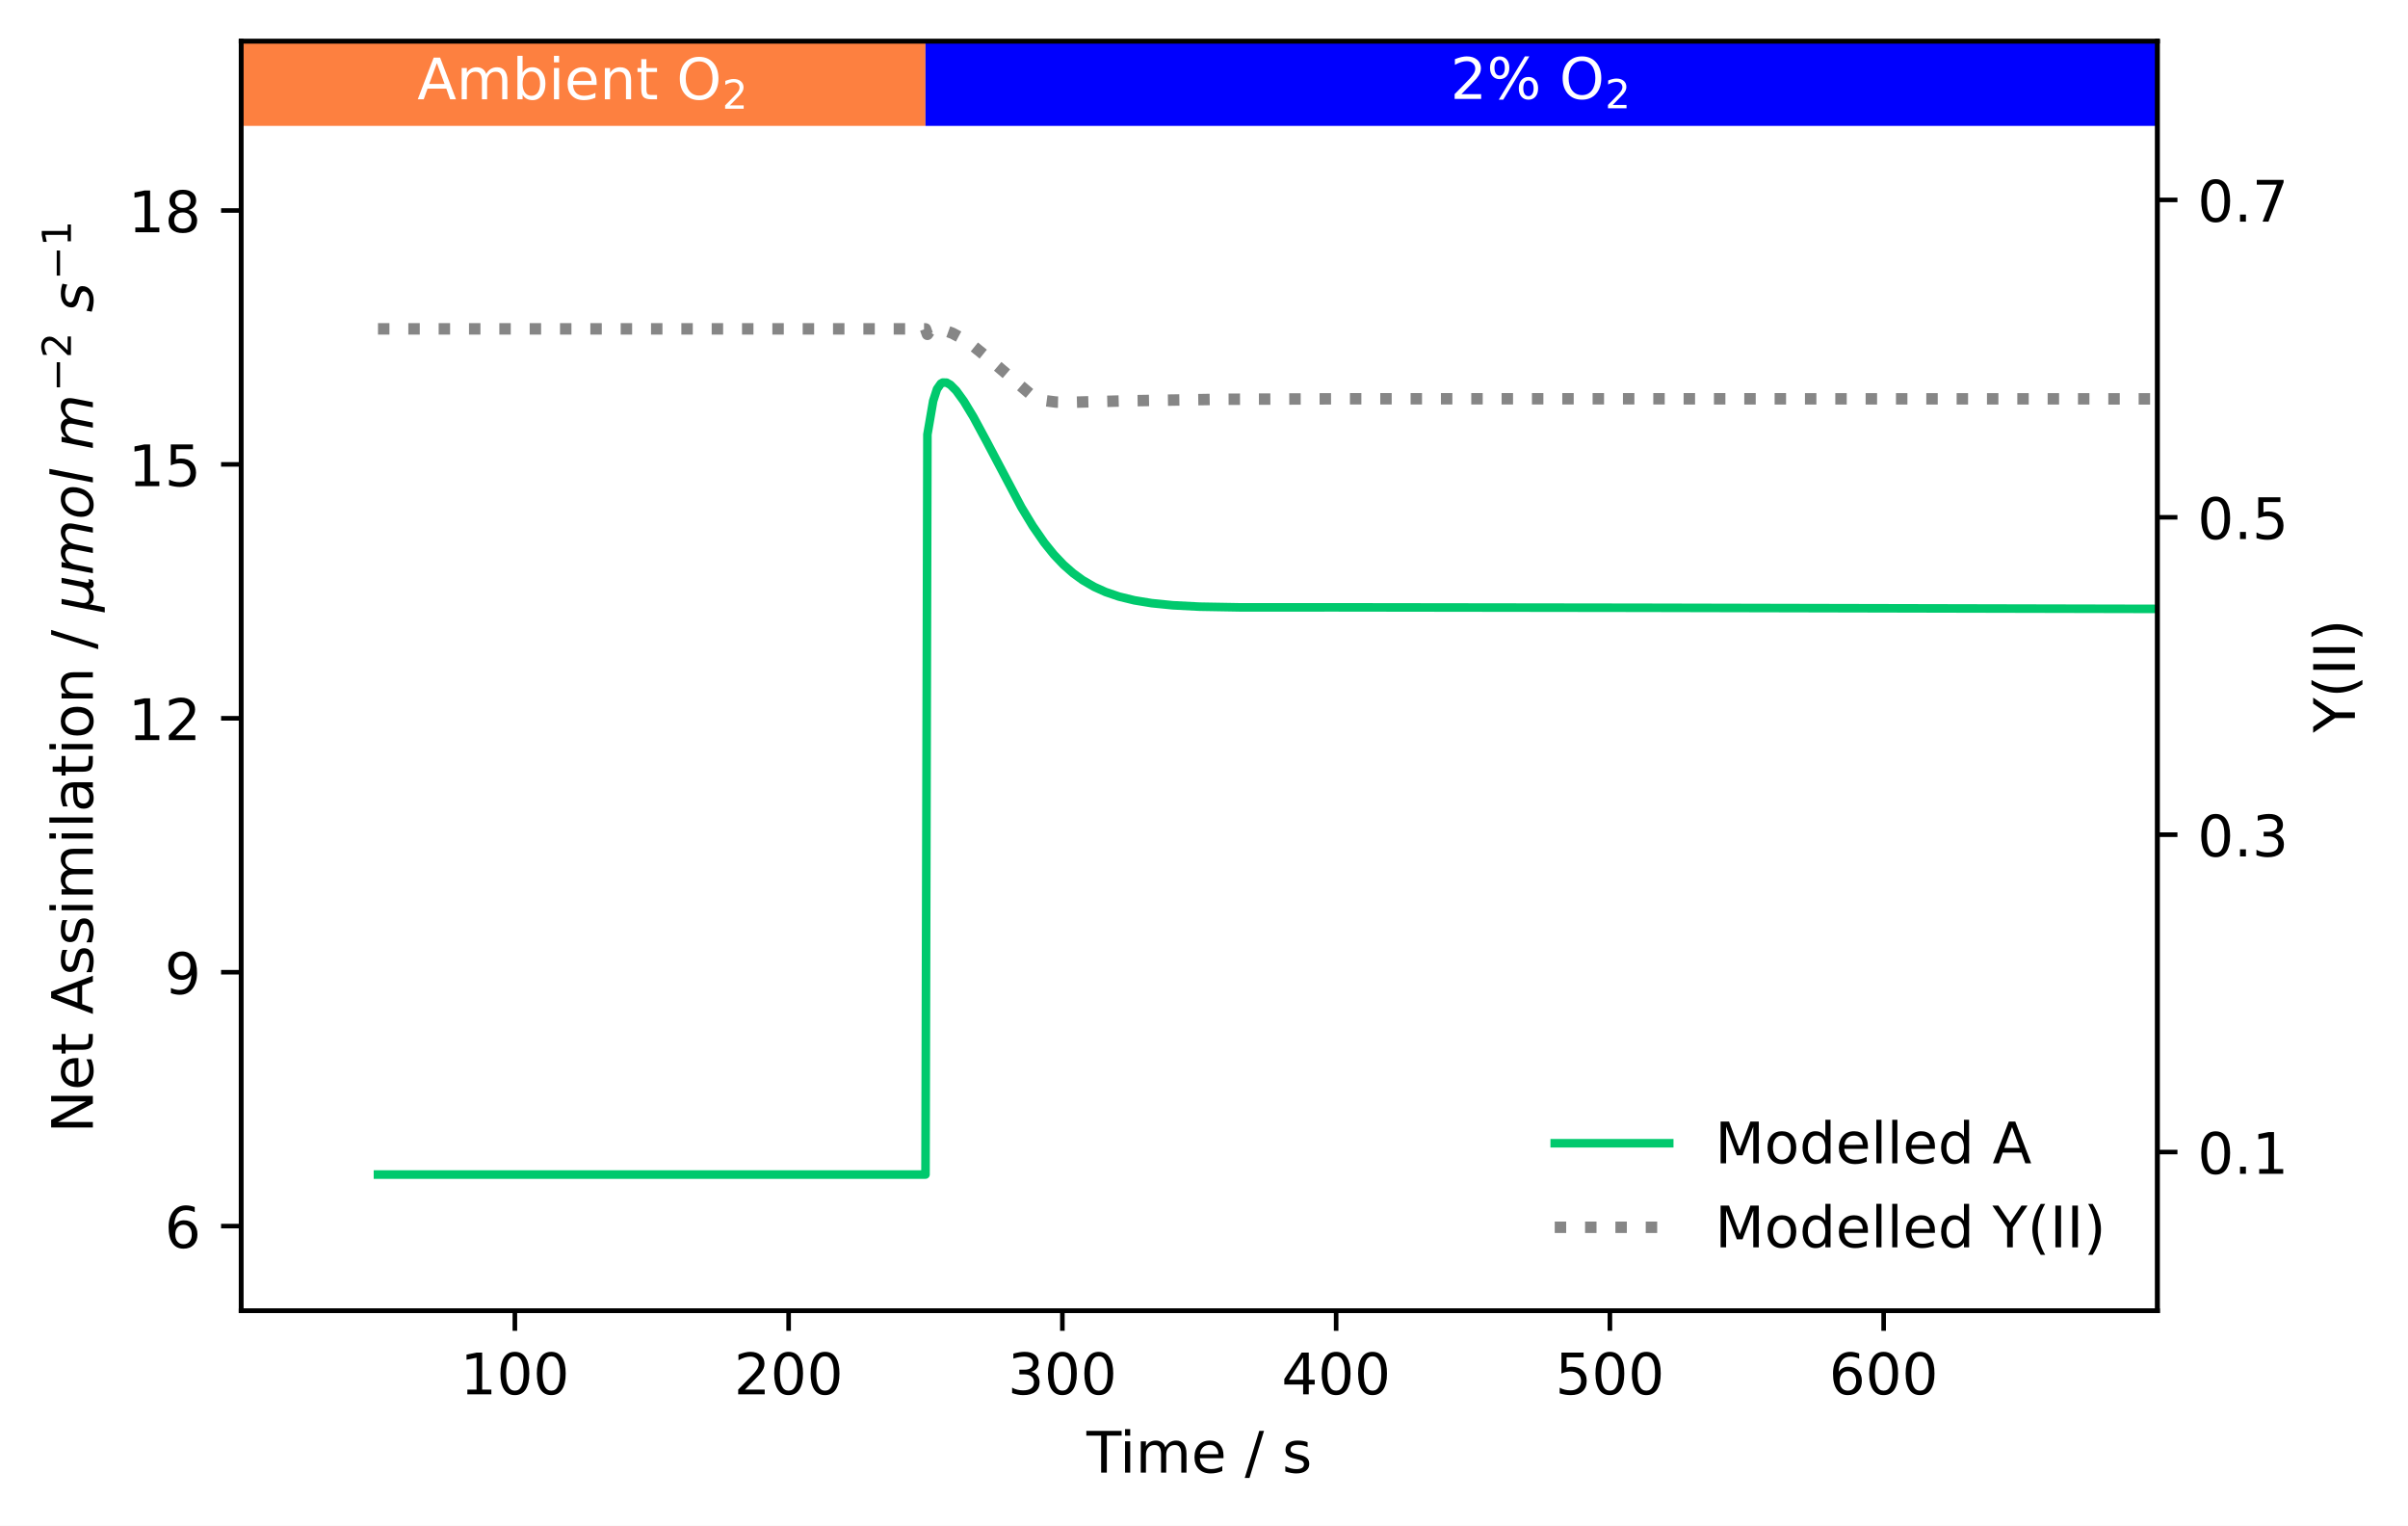
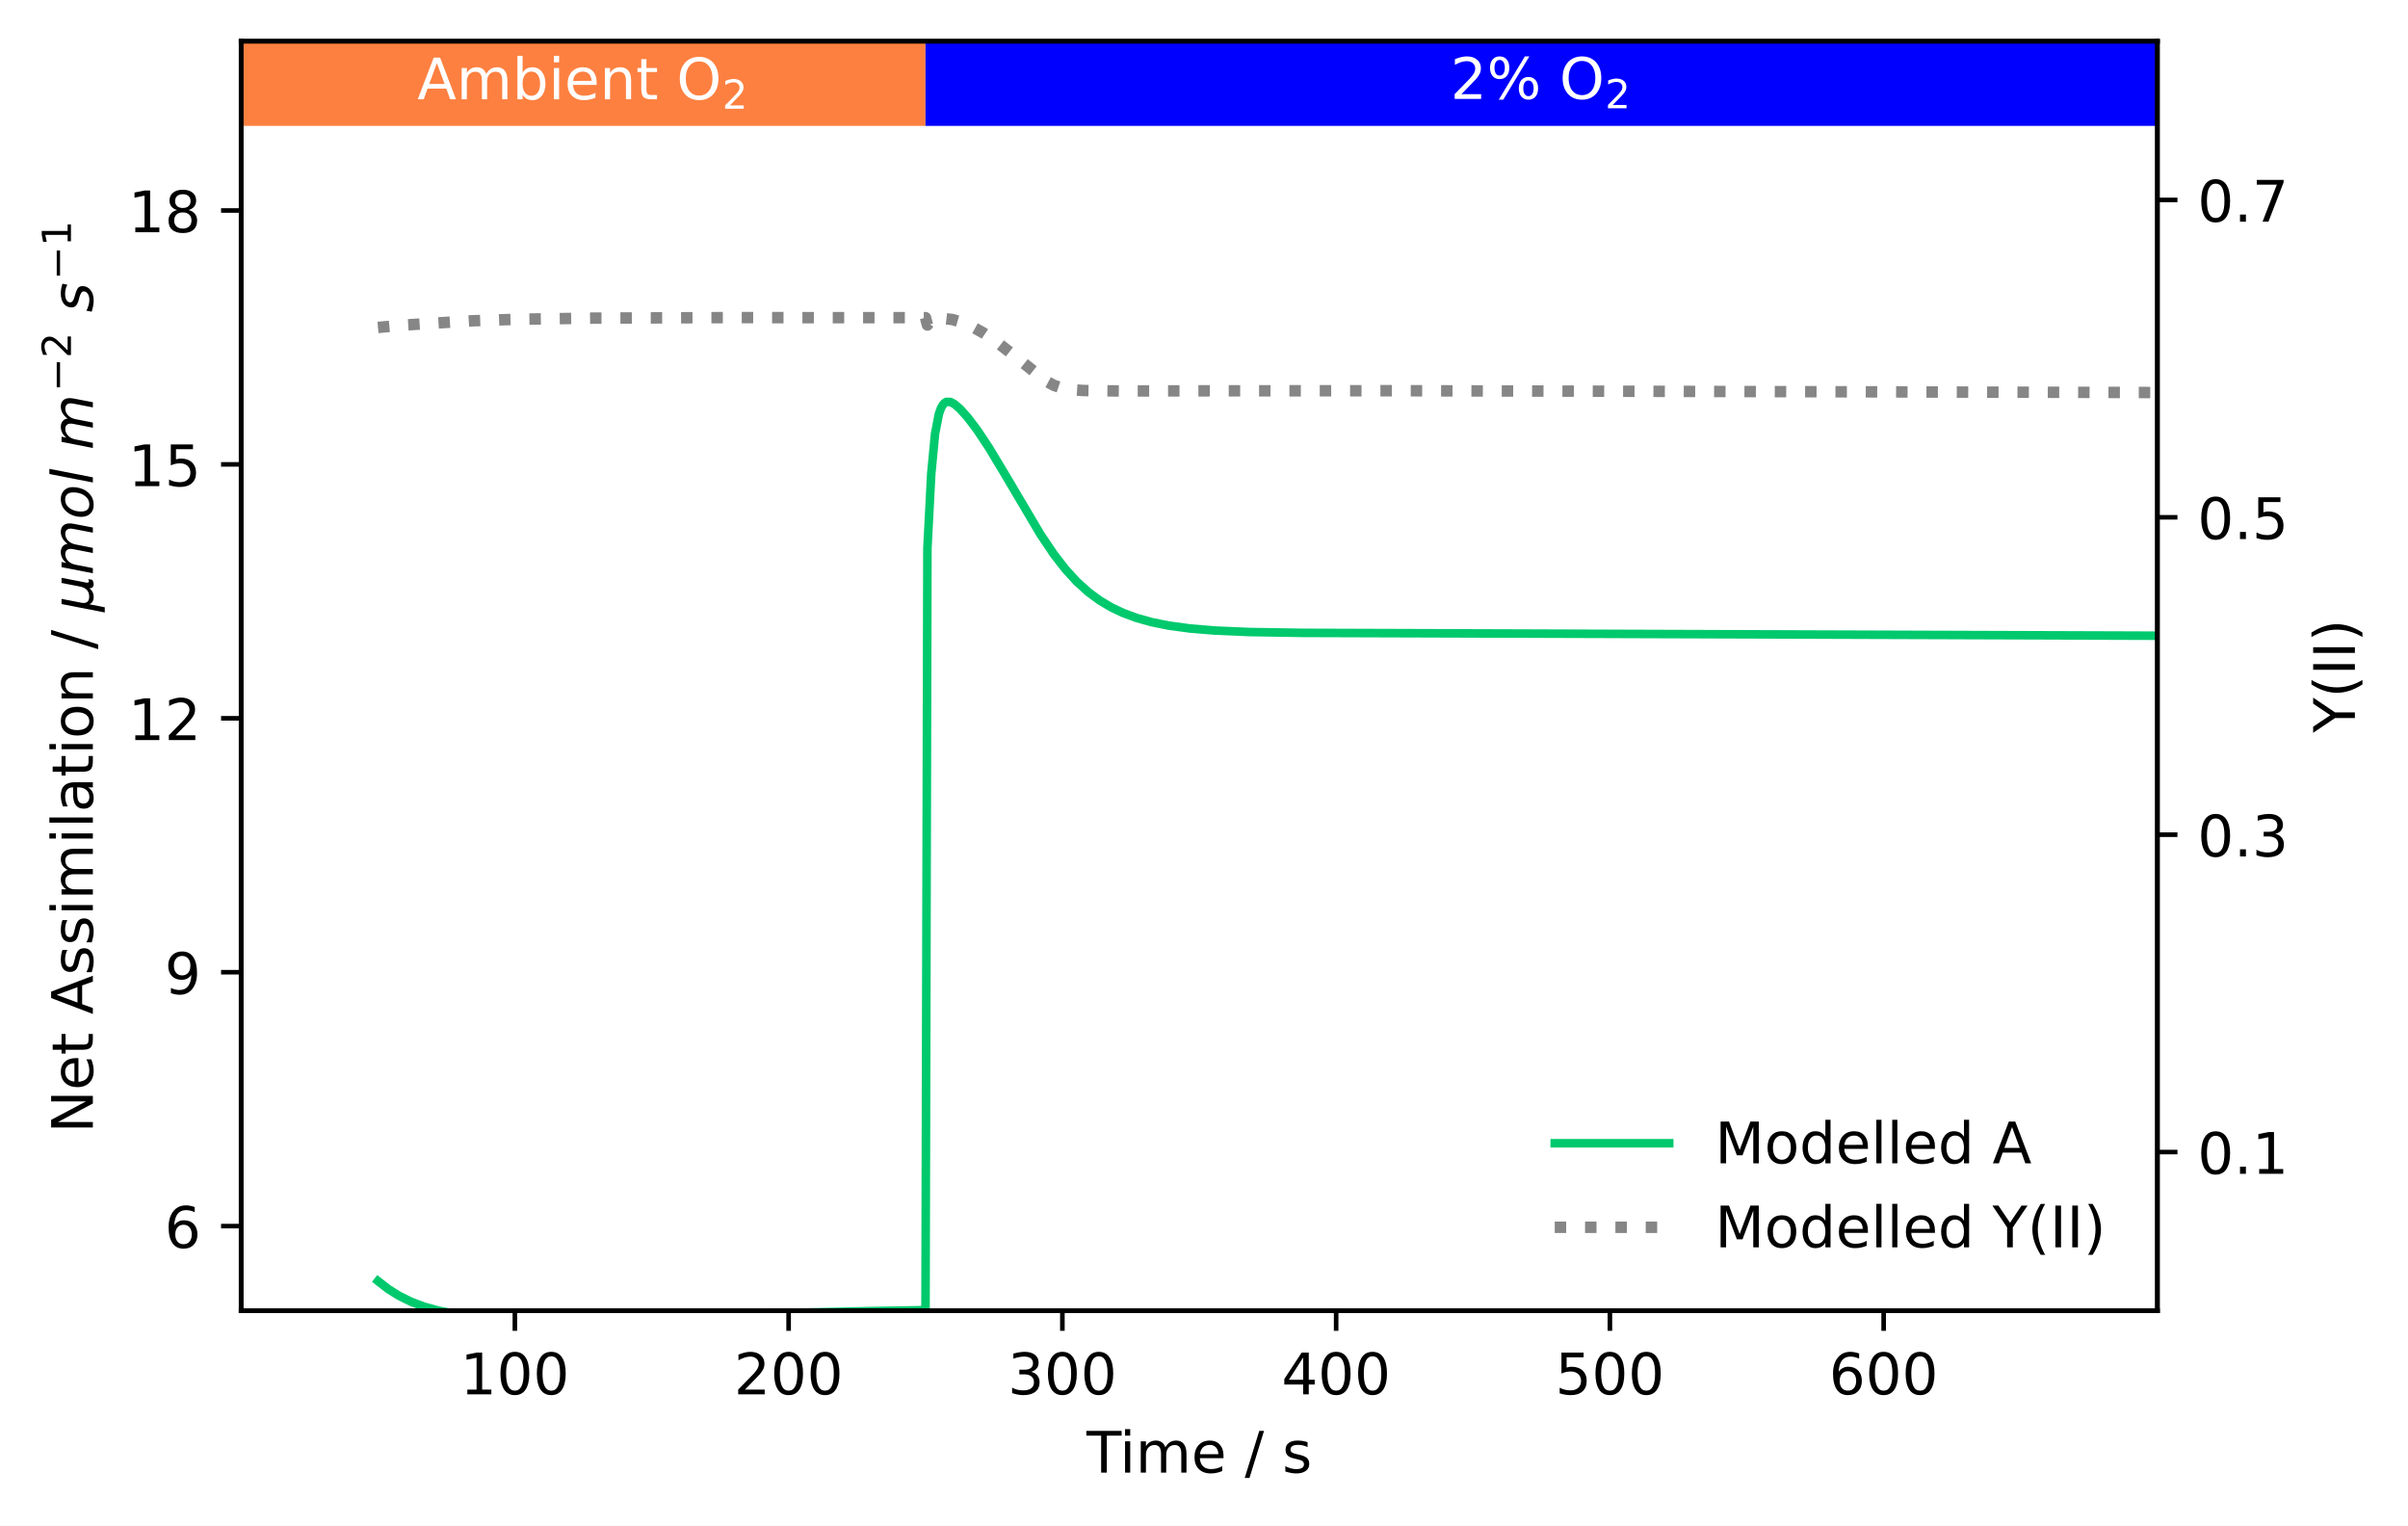
<svg xmlns="http://www.w3.org/2000/svg" xmlns:xlink="http://www.w3.org/1999/xlink" width="420.706pt" height="266.516pt" viewBox="0 0 420.706 266.516" version="1.1">
  <defs>
    <style type="text/css">*{stroke-linejoin: round; stroke-linecap: butt}</style>
  </defs>
  <g id="figure_1">
    <g id="patch_1">
      <path d="M 0 266.516  L 420.706 266.516  L 420.706 0  L 0 0  z " style="fill: #ffffff" />
    </g>
    <g id="axes_1">
      <g id="patch_2">
        <path d="M 42.125 228.96  L 376.925 228.96  L 376.925 7.2  L 42.125 7.2  z " style="fill: #ffffff" />
      </g>
      <g id="patch_3">
-         <path d="M 42.125 21.984  L 161.696 21.984  L 161.696 7.2  L 42.125 7.2  z " clip-path="url(#p5e9f4840b2)" style="fill: #fd8040" />
+         <path d="M 42.125 21.984  L 161.696 21.984  L 161.696 7.2  L 42.125 7.2  z " clip-path="url(#pe47537ccf2)" style="fill: #fd8040" />
      </g>
      <g id="patch_4">
-         <path d="M 161.696 21.984  L 376.925 21.984  L 376.925 7.2  L 161.696 7.2  z " clip-path="url(#p5e9f4840b2)" style="fill: #0000fe" />
+         <path d="M 161.696 21.984  L 376.925 21.984  L 376.925 7.2  L 161.696 7.2  z " clip-path="url(#pe47537ccf2)" style="fill: #0000fe" />
      </g>
      <g id="matplotlib.axis_1">
        <g id="xtick_1">
          <g id="line2d_1">
            <defs>
-               <path id="m4b537bd3d5" d="M 0 0  L 0 3.5  " style="stroke: #000000; stroke-width: 0.8" />
-             </defs>
-             <g>
-               <use xlink:href="#m4b537bd3d5" x="89.954" y="228.96" style="stroke: #000000; stroke-width: 0.8" />
+               <path id="m248644d801" d="M 0 0  L 0 3.5  " style="stroke: #000000; stroke-width: 0.8" />
+             </defs>
+             <g>
+               <use xlink:href="#m248644d801" x="89.954" y="228.96" style="stroke: #000000; stroke-width: 0.8" />
            </g>
          </g>
          <g id="text_1">
            <g transform="translate(80.40982 243.5584) scale(0.1 -0.1)">
              <defs>
                <path id="DejaVuSans-31" d="M 794 531  L 1825 531  L 1825 4091  L 703 3866  L 703 4441  L 1819 4666  L 2450 4666  L 2450 531  L 3481 531  L 3481 0  L 794 0  L 794 531  z " transform="scale(0.015625)" />
                <path id="DejaVuSans-30" d="M 2034 4250  Q 1547 4250 1301 3770  Q 1056 3291 1056 2328  Q 1056 1369 1301 889  Q 1547 409 2034 409  Q 2525 409 2770 889  Q 3016 1369 3016 2328  Q 3016 3291 2770 3770  Q 2525 4250 2034 4250  z M 2034 4750  Q 2819 4750 3233 4129  Q 3647 3509 3647 2328  Q 3647 1150 3233 529  Q 2819 -91 2034 -91  Q 1250 -91 836 529  Q 422 1150 422 2328  Q 422 3509 836 4129  Q 1250 4750 2034 4750  z " transform="scale(0.015625)" />
              </defs>
              <use xlink:href="#DejaVuSans-31" />
              <use xlink:href="#DejaVuSans-30" transform="translate(63.62305 0)" />
              <use xlink:href="#DejaVuSans-30" transform="translate(127.2461 0)" />
            </g>
          </g>
        </g>
        <g id="xtick_2">
          <g id="line2d_2">
            <g>
-               <use xlink:href="#m4b537bd3d5" x="137.782" y="228.96" style="stroke: #000000; stroke-width: 0.8" />
+               <use xlink:href="#m248644d801" x="137.782" y="228.96" style="stroke: #000000; stroke-width: 0.8" />
            </g>
          </g>
          <g id="text_2">
            <g transform="translate(128.2384 243.5584) scale(0.1 -0.1)">
              <defs>
                <path id="DejaVuSans-32" d="M 1228 531  L 3431 531  L 3431 0  L 469 0  L 469 531  Q 828 903 1448 1529  Q 2069 2156 2228 2338  Q 2531 2678 2651 2914  Q 2772 3150 2772 3378  Q 2772 3750 2511 3984  Q 2250 4219 1831 4219  Q 1534 4219 1204 4116  Q 875 4013 500 3803  L 500 4441  Q 881 4594 1212 4672  Q 1544 4750 1819 4750  Q 2544 4750 2975 4387  Q 3406 4025 3406 3419  Q 3406 3131 3298 2873  Q 3191 2616 2906 2266  Q 2828 2175 2409 1742  Q 1991 1309 1228 531  z " transform="scale(0.015625)" />
              </defs>
              <use xlink:href="#DejaVuSans-32" />
              <use xlink:href="#DejaVuSans-30" transform="translate(63.62305 0)" />
              <use xlink:href="#DejaVuSans-30" transform="translate(127.2461 0)" />
            </g>
          </g>
        </g>
        <g id="xtick_3">
          <g id="line2d_3">
            <g>
-               <use xlink:href="#m4b537bd3d5" x="185.611" y="228.96" style="stroke: #000000; stroke-width: 0.8" />
+               <use xlink:href="#m248644d801" x="185.611" y="228.96" style="stroke: #000000; stroke-width: 0.8" />
            </g>
          </g>
          <g id="text_3">
            <g transform="translate(176.067 243.5584) scale(0.1 -0.1)">
              <defs>
                <path id="DejaVuSans-33" d="M 2597 2516  Q 3050 2419 3304 2112  Q 3559 1806 3559 1356  Q 3559 666 3084 287  Q 2609 -91 1734 -91  Q 1441 -91 1130 -33  Q 819 25 488 141  L 488 750  Q 750 597 1062 519  Q 1375 441 1716 441  Q 2309 441 2620 675  Q 2931 909 2931 1356  Q 2931 1769 2642 2001  Q 2353 2234 1838 2234  L 1294 2234  L 1294 2753  L 1863 2753  Q 2328 2753 2575 2939  Q 2822 3125 2822 3475  Q 2822 3834 2567 4026  Q 2313 4219 1838 4219  Q 1578 4219 1281 4162  Q 984 4106 628 3988  L 628 4550  Q 988 4650 1302 4700  Q 1616 4750 1894 4750  Q 2613 4750 3031 4423  Q 3450 4097 3450 3541  Q 3450 3153 3228 2886  Q 3006 2619 2597 2516  z " transform="scale(0.015625)" />
              </defs>
              <use xlink:href="#DejaVuSans-33" />
              <use xlink:href="#DejaVuSans-30" transform="translate(63.62305 0)" />
              <use xlink:href="#DejaVuSans-30" transform="translate(127.2461 0)" />
            </g>
          </g>
        </g>
        <g id="xtick_4">
          <g id="line2d_4">
            <g>
-               <use xlink:href="#m4b537bd3d5" x="233.439" y="228.96" style="stroke: #000000; stroke-width: 0.8" />
+               <use xlink:href="#m248644d801" x="233.439" y="228.96" style="stroke: #000000; stroke-width: 0.8" />
            </g>
          </g>
          <g id="text_4">
            <g transform="translate(223.8955 243.5584) scale(0.1 -0.1)">
              <defs>
                <path id="DejaVuSans-34" d="M 2419 4116  L 825 1625  L 2419 1625  L 2419 4116  z M 2253 4666  L 3047 4666  L 3047 1625  L 3713 1625  L 3713 1100  L 3047 1100  L 3047 0  L 2419 0  L 2419 1100  L 313 1100  L 313 1709  L 2253 4666  z " transform="scale(0.015625)" />
              </defs>
              <use xlink:href="#DejaVuSans-34" />
              <use xlink:href="#DejaVuSans-30" transform="translate(63.62305 0)" />
              <use xlink:href="#DejaVuSans-30" transform="translate(127.2461 0)" />
            </g>
          </g>
        </g>
        <g id="xtick_5">
          <g id="line2d_5">
            <g>
-               <use xlink:href="#m4b537bd3d5" x="281.268" y="228.96" style="stroke: #000000; stroke-width: 0.8" />
+               <use xlink:href="#m248644d801" x="281.268" y="228.96" style="stroke: #000000; stroke-width: 0.8" />
            </g>
          </g>
          <g id="text_5">
            <g transform="translate(271.7241 243.5584) scale(0.1 -0.1)">
              <defs>
                <path id="DejaVuSans-35" d="M 691 4666  L 3169 4666  L 3169 4134  L 1269 4134  L 1269 2991  Q 1406 3038 1543 3061  Q 1681 3084 1819 3084  Q 2600 3084 3056 2656  Q 3513 2228 3513 1497  Q 3513 744 3044 326  Q 2575 -91 1722 -91  Q 1428 -91 1123 -41  Q 819 9 494 109  L 494 744  Q 775 591 1075 516  Q 1375 441 1709 441  Q 2250 441 2565 725  Q 2881 1009 2881 1497  Q 2881 1984 2565 2268  Q 2250 2553 1709 2553  Q 1456 2553 1204 2497  Q 953 2441 691 2322  L 691 4666  z " transform="scale(0.015625)" />
              </defs>
              <use xlink:href="#DejaVuSans-35" />
              <use xlink:href="#DejaVuSans-30" transform="translate(63.62305 0)" />
              <use xlink:href="#DejaVuSans-30" transform="translate(127.2461 0)" />
            </g>
          </g>
        </g>
        <g id="xtick_6">
          <g id="line2d_6">
            <g>
-               <use xlink:href="#m4b537bd3d5" x="329.096" y="228.96" style="stroke: #000000; stroke-width: 0.8" />
+               <use xlink:href="#m248644d801" x="329.096" y="228.96" style="stroke: #000000; stroke-width: 0.8" />
            </g>
          </g>
          <g id="text_6">
            <g transform="translate(319.5527 243.5584) scale(0.1 -0.1)">
              <defs>
                <path id="DejaVuSans-36" d="M 2113 2584  Q 1688 2584 1439 2293  Q 1191 2003 1191 1497  Q 1191 994 1439 701  Q 1688 409 2113 409  Q 2538 409 2786 701  Q 3034 994 3034 1497  Q 3034 2003 2786 2293  Q 2538 2584 2113 2584  z M 3366 4563  L 3366 3988  Q 3128 4100 2886 4159  Q 2644 4219 2406 4219  Q 1781 4219 1451 3797  Q 1122 3375 1075 2522  Q 1259 2794 1537 2939  Q 1816 3084 2150 3084  Q 2853 3084 3261 2657  Q 3669 2231 3669 1497  Q 3669 778 3244 343  Q 2819 -91 2113 -91  Q 1303 -91 875 529  Q 447 1150 447 2328  Q 447 3434 972 4092  Q 1497 4750 2381 4750  Q 2619 4750 2861 4703  Q 3103 4656 3366 4563  z " transform="scale(0.015625)" />
              </defs>
              <use xlink:href="#DejaVuSans-36" />
              <use xlink:href="#DejaVuSans-30" transform="translate(63.62305 0)" />
              <use xlink:href="#DejaVuSans-30" transform="translate(127.2461 0)" />
            </g>
          </g>
        </g>
        <g id="text_7">
          <g transform="translate(189.8242 257.2366) scale(0.1 -0.1)">
            <defs>
              <path id="DejaVuSans-54" d="M -19 4666  L 3928 4666  L 3928 4134  L 2272 4134  L 2272 0  L 1638 0  L 1638 4134  L -19 4134  L -19 4666  z " transform="scale(0.015625)" />
              <path id="DejaVuSans-69" d="M 603 3500  L 1178 3500  L 1178 0  L 603 0  L 603 3500  z M 603 4863  L 1178 4863  L 1178 4134  L 603 4134  L 603 4863  z " transform="scale(0.015625)" />
              <path id="DejaVuSans-6d" d="M 3328 2828  Q 3544 3216 3844 3400  Q 4144 3584 4550 3584  Q 5097 3584 5394 3201  Q 5691 2819 5691 2113  L 5691 0  L 5113 0  L 5113 2094  Q 5113 2597 4934 2840  Q 4756 3084 4391 3084  Q 3944 3084 3684 2787  Q 3425 2491 3425 1978  L 3425 0  L 2847 0  L 2847 2094  Q 2847 2600 2669 2842  Q 2491 3084 2119 3084  Q 1678 3084 1418 2786  Q 1159 2488 1159 1978  L 1159 0  L 581 0  L 581 3500  L 1159 3500  L 1159 2956  Q 1356 3278 1631 3431  Q 1906 3584 2284 3584  Q 2666 3584 2933 3390  Q 3200 3197 3328 2828  z " transform="scale(0.015625)" />
              <path id="DejaVuSans-65" d="M 3597 1894  L 3597 1613  L 953 1613  Q 991 1019 1311 708  Q 1631 397 2203 397  Q 2534 397 2845 478  Q 3156 559 3463 722  L 3463 178  Q 3153 47 2828 -22  Q 2503 -91 2169 -91  Q 1331 -91 842 396  Q 353 884 353 1716  Q 353 2575 817 3079  Q 1281 3584 2069 3584  Q 2775 3584 3186 3129  Q 3597 2675 3597 1894  z M 3022 2063  Q 3016 2534 2758 2815  Q 2500 3097 2075 3097  Q 1594 3097 1305 2825  Q 1016 2553 972 2059  L 3022 2063  z " transform="scale(0.015625)" />
              <path id="DejaVuSans-20" transform="scale(0.015625)" />
              <path id="DejaVuSans-2f" d="M 1625 4666  L 2156 4666  L 531 -594  L 0 -594  L 1625 4666  z " transform="scale(0.015625)" />
              <path id="DejaVuSans-73" d="M 2834 3397  L 2834 2853  Q 2591 2978 2328 3040  Q 2066 3103 1784 3103  Q 1356 3103 1142 2972  Q 928 2841 928 2578  Q 928 2378 1081 2264  Q 1234 2150 1697 2047  L 1894 2003  Q 2506 1872 2764 1633  Q 3022 1394 3022 966  Q 3022 478 2636 193  Q 2250 -91 1575 -91  Q 1294 -91 989 -36  Q 684 19 347 128  L 347 722  Q 666 556 975 473  Q 1284 391 1588 391  Q 1994 391 2212 530  Q 2431 669 2431 922  Q 2431 1156 2273 1281  Q 2116 1406 1581 1522  L 1381 1569  Q 847 1681 609 1914  Q 372 2147 372 2553  Q 372 3047 722 3315  Q 1072 3584 1716 3584  Q 2034 3584 2315 3537  Q 2597 3491 2834 3397  z " transform="scale(0.015625)" />
            </defs>
            <use xlink:href="#DejaVuSans-54" />
            <use xlink:href="#DejaVuSans-69" transform="translate(57.95898 0)" />
            <use xlink:href="#DejaVuSans-6d" transform="translate(85.74219 0)" />
            <use xlink:href="#DejaVuSans-65" transform="translate(183.1543 0)" />
            <use xlink:href="#DejaVuSans-20" transform="translate(244.6777 0)" />
            <use xlink:href="#DejaVuSans-2f" transform="translate(276.4648 0)" />
            <use xlink:href="#DejaVuSans-20" transform="translate(310.1562 0)" />
            <use xlink:href="#DejaVuSans-73" transform="translate(341.9434 0)" />
          </g>
        </g>
      </g>
      <g id="matplotlib.axis_2">
        <g id="ytick_1">
          <g id="line2d_7">
            <defs>
-               <path id="m6558eec554" d="M 0 0  L -3.5 0  " style="stroke: #000000; stroke-width: 0.8" />
-             </defs>
-             <g>
-               <use xlink:href="#m6558eec554" x="42.125" y="214.176" style="stroke: #000000; stroke-width: 0.8" />
+               <path id="mc06f743dc7" d="M 0 0  L -3.5 0  " style="stroke: #000000; stroke-width: 0.8" />
+             </defs>
+             <g>
+               <use xlink:href="#mc06f743dc7" x="42.125" y="214.176" style="stroke: #000000; stroke-width: 0.8" />
            </g>
          </g>
          <g id="text_8">
            <g transform="translate(28.7625 217.9752) scale(0.1 -0.1)">
              <use xlink:href="#DejaVuSans-36" />
            </g>
          </g>
        </g>
        <g id="ytick_2">
          <g id="line2d_8">
            <g>
-               <use xlink:href="#m6558eec554" x="42.125" y="169.824" style="stroke: #000000; stroke-width: 0.8" />
+               <use xlink:href="#mc06f743dc7" x="42.125" y="169.824" style="stroke: #000000; stroke-width: 0.8" />
            </g>
          </g>
          <g id="text_9">
            <g transform="translate(28.7625 173.6232) scale(0.1 -0.1)">
              <defs>
                <path id="DejaVuSans-39" d="M 703 97  L 703 672  Q 941 559 1184 500  Q 1428 441 1663 441  Q 2288 441 2617 861  Q 2947 1281 2994 2138  Q 2813 1869 2534 1725  Q 2256 1581 1919 1581  Q 1219 1581 811 2004  Q 403 2428 403 3163  Q 403 3881 828 4315  Q 1253 4750 1959 4750  Q 2769 4750 3195 4129  Q 3622 3509 3622 2328  Q 3622 1225 3098 567  Q 2575 -91 1691 -91  Q 1453 -91 1209 -44  Q 966 3 703 97  z M 1959 2075  Q 2384 2075 2632 2365  Q 2881 2656 2881 3163  Q 2881 3666 2632 3958  Q 2384 4250 1959 4250  Q 1534 4250 1286 3958  Q 1038 3666 1038 3163  Q 1038 2656 1286 2365  Q 1534 2075 1959 2075  z " transform="scale(0.015625)" />
              </defs>
              <use xlink:href="#DejaVuSans-39" />
            </g>
          </g>
        </g>
        <g id="ytick_3">
          <g id="line2d_9">
            <g>
-               <use xlink:href="#m6558eec554" x="42.125" y="125.472" style="stroke: #000000; stroke-width: 0.8" />
+               <use xlink:href="#mc06f743dc7" x="42.125" y="125.472" style="stroke: #000000; stroke-width: 0.8" />
            </g>
          </g>
          <g id="text_10">
            <g transform="translate(22.4 129.2712) scale(0.1 -0.1)">
              <use xlink:href="#DejaVuSans-31" />
              <use xlink:href="#DejaVuSans-32" transform="translate(63.62305 0)" />
            </g>
          </g>
        </g>
        <g id="ytick_4">
          <g id="line2d_10">
            <g>
-               <use xlink:href="#m6558eec554" x="42.125" y="81.12" style="stroke: #000000; stroke-width: 0.8" />
+               <use xlink:href="#mc06f743dc7" x="42.125" y="81.12" style="stroke: #000000; stroke-width: 0.8" />
            </g>
          </g>
          <g id="text_11">
            <g transform="translate(22.4 84.91922) scale(0.1 -0.1)">
              <use xlink:href="#DejaVuSans-31" />
              <use xlink:href="#DejaVuSans-35" transform="translate(63.62305 0)" />
            </g>
          </g>
        </g>
        <g id="ytick_5">
          <g id="line2d_11">
            <g>
-               <use xlink:href="#m6558eec554" x="42.125" y="36.768" style="stroke: #000000; stroke-width: 0.8" />
+               <use xlink:href="#mc06f743dc7" x="42.125" y="36.768" style="stroke: #000000; stroke-width: 0.8" />
            </g>
          </g>
          <g id="text_12">
            <g transform="translate(22.4 40.56722) scale(0.1 -0.1)">
              <defs>
                <path id="DejaVuSans-38" d="M 2034 2216  Q 1584 2216 1326 1975  Q 1069 1734 1069 1313  Q 1069 891 1326 650  Q 1584 409 2034 409  Q 2484 409 2743 651  Q 3003 894 3003 1313  Q 3003 1734 2745 1975  Q 2488 2216 2034 2216  z M 1403 2484  Q 997 2584 770 2862  Q 544 3141 544 3541  Q 544 4100 942 4425  Q 1341 4750 2034 4750  Q 2731 4750 3128 4425  Q 3525 4100 3525 3541  Q 3525 3141 3298 2862  Q 3072 2584 2669 2484  Q 3125 2378 3379 2068  Q 3634 1759 3634 1313  Q 3634 634 3220 271  Q 2806 -91 2034 -91  Q 1263 -91 848 271  Q 434 634 434 1313  Q 434 1759 690 2068  Q 947 2378 1403 2484  z M 1172 3481  Q 1172 3119 1398 2916  Q 1625 2713 2034 2713  Q 2441 2713 2670 2916  Q 2900 3119 2900 3481  Q 2900 3844 2670 4047  Q 2441 4250 2034 4250  Q 1625 4250 1398 4047  Q 1172 3844 1172 3481  z " transform="scale(0.015625)" />
              </defs>
              <use xlink:href="#DejaVuSans-31" />
              <use xlink:href="#DejaVuSans-38" transform="translate(63.62305 0)" />
            </g>
          </g>
        </g>
        <g id="text_13">
          <g transform="translate(16.3 197.93) rotate(-90) scale(0.1 -0.1)">
            <defs>
              <path id="DejaVuSans-4e" d="M 628 4666  L 1478 4666  L 3547 763  L 3547 4666  L 4159 4666  L 4159 0  L 3309 0  L 1241 3903  L 1241 0  L 628 0  L 628 4666  z " transform="scale(0.015625)" />
              <path id="DejaVuSans-74" d="M 1172 4494  L 1172 3500  L 2356 3500  L 2356 3053  L 1172 3053  L 1172 1153  Q 1172 725 1289 603  Q 1406 481 1766 481  L 2356 481  L 2356 0  L 1766 0  Q 1100 0 847 248  Q 594 497 594 1153  L 594 3053  L 172 3053  L 172 3500  L 594 3500  L 594 4494  L 1172 4494  z " transform="scale(0.015625)" />
              <path id="DejaVuSans-41" d="M 2188 4044  L 1331 1722  L 3047 1722  L 2188 4044  z M 1831 4666  L 2547 4666  L 4325 0  L 3669 0  L 3244 1197  L 1141 1197  L 716 0  L 50 0  L 1831 4666  z " transform="scale(0.015625)" />
              <path id="DejaVuSans-6c" d="M 603 4863  L 1178 4863  L 1178 0  L 603 0  L 603 4863  z " transform="scale(0.015625)" />
              <path id="DejaVuSans-61" d="M 2194 1759  Q 1497 1759 1228 1600  Q 959 1441 959 1056  Q 959 750 1161 570  Q 1363 391 1709 391  Q 2188 391 2477 730  Q 2766 1069 2766 1631  L 2766 1759  L 2194 1759  z M 3341 1997  L 3341 0  L 2766 0  L 2766 531  Q 2569 213 2275 61  Q 1981 -91 1556 -91  Q 1019 -91 701 211  Q 384 513 384 1019  Q 384 1609 779 1909  Q 1175 2209 1959 2209  L 2766 2209  L 2766 2266  Q 2766 2663 2505 2880  Q 2244 3097 1772 3097  Q 1472 3097 1187 3025  Q 903 2953 641 2809  L 641 3341  Q 956 3463 1253 3523  Q 1550 3584 1831 3584  Q 2591 3584 2966 3190  Q 3341 2797 3341 1997  z " transform="scale(0.015625)" />
              <path id="DejaVuSans-6f" d="M 1959 3097  Q 1497 3097 1228 2736  Q 959 2375 959 1747  Q 959 1119 1226 758  Q 1494 397 1959 397  Q 2419 397 2687 759  Q 2956 1122 2956 1747  Q 2956 2369 2687 2733  Q 2419 3097 1959 3097  z M 1959 3584  Q 2709 3584 3137 3096  Q 3566 2609 3566 1747  Q 3566 888 3137 398  Q 2709 -91 1959 -91  Q 1206 -91 779 398  Q 353 888 353 1747  Q 353 2609 779 3096  Q 1206 3584 1959 3584  z " transform="scale(0.015625)" />
              <path id="DejaVuSans-6e" d="M 3513 2113  L 3513 0  L 2938 0  L 2938 2094  Q 2938 2591 2744 2837  Q 2550 3084 2163 3084  Q 1697 3084 1428 2787  Q 1159 2491 1159 1978  L 1159 0  L 581 0  L 581 3500  L 1159 3500  L 1159 2956  Q 1366 3272 1645 3428  Q 1925 3584 2291 3584  Q 2894 3584 3203 3211  Q 3513 2838 3513 2113  z " transform="scale(0.015625)" />
              <path id="DejaVuSans-Oblique-3bc" d="M -84 -1331  L 856 3500  L 1434 3500  L 1009 1322  Q 997 1256 987 1175  Q 978 1094 978 1013  Q 978 722 1161 565  Q 1344 409 1684 409  Q 2147 409 2431 671  Q 2716 934 2816 1459  L 3213 3500  L 3788 3500  L 3266 809  Q 3253 750 3248 706  Q 3244 663 3244 628  Q 3244 531 3283 486  Q 3322 441 3406 441  Q 3438 441 3492 456  Q 3547 472 3647 513  L 3559 50  Q 3422 -19 3297 -55  Q 3172 -91 3053 -91  Q 2847 -91 2730 40  Q 2613 172 2613 403  Q 2438 153 2195 31  Q 1953 -91 1625 -91  Q 1334 -91 1117 43  Q 900 178 831 397  L 494 -1331  L -84 -1331  z " transform="scale(0.015625)" />
              <path id="DejaVuSans-Oblique-6d" d="M 5747 2113  L 5338 0  L 4763 0  L 5166 2094  Q 5191 2228 5203 2325  Q 5216 2422 5216 2491  Q 5216 2772 5059 2928  Q 4903 3084 4622 3084  Q 4203 3084 3875 2770  Q 3547 2456 3450 1953  L 3066 0  L 2491 0  L 2900 2094  Q 2925 2209 2937 2307  Q 2950 2406 2950 2484  Q 2950 2769 2794 2926  Q 2638 3084 2363 3084  Q 1938 3084 1609 2770  Q 1281 2456 1184 1953  L 800 0  L 225 0  L 909 3500  L 1484 3500  L 1375 2956  Q 1609 3263 1923 3423  Q 2238 3584 2597 3584  Q 2978 3584 3223 3384  Q 3469 3184 3519 2828  Q 3781 3197 4126 3390  Q 4472 3584 4856 3584  Q 5306 3584 5551 3325  Q 5797 3066 5797 2591  Q 5797 2488 5784 2364  Q 5772 2241 5747 2113  z " transform="scale(0.015625)" />
              <path id="DejaVuSans-Oblique-6f" d="M 1625 -91  Q 1009 -91 651 289  Q 294 669 294 1325  Q 294 1706 417 2101  Q 541 2497 738 2766  Q 1047 3184 1428 3384  Q 1809 3584 2291 3584  Q 2888 3584 3255 3212  Q 3622 2841 3622 2241  Q 3622 1825 3500 1412  Q 3378 1000 3181 728  Q 2875 309 2494 109  Q 2113 -91 1625 -91  z M 891 1344  Q 891 869 1089 633  Q 1288 397 1691 397  Q 2269 397 2648 901  Q 3028 1406 3028 2181  Q 3028 2634 2825 2865  Q 2622 3097 2228 3097  Q 1903 3097 1650 2945  Q 1397 2794 1197 2484  Q 1050 2253 970 1956  Q 891 1659 891 1344  z " transform="scale(0.015625)" />
              <path id="DejaVuSans-Oblique-6c" d="M 1172 4863  L 1747 4863  L 800 0  L 225 0  L 1172 4863  z " transform="scale(0.015625)" />
              <path id="DejaVuSans-2212" d="M 678 2272  L 4684 2272  L 4684 1741  L 678 1741  L 678 2272  z " transform="scale(0.015625)" />
              <path id="DejaVuSans-Oblique-73" d="M 3200 3397  L 3091 2853  Q 2863 2978 2609 3040  Q 2356 3103 2088 3103  Q 1634 3103 1373 2948  Q 1113 2794 1113 2528  Q 1113 2219 1719 2053  Q 1766 2041 1788 2034  L 1972 1978  Q 2547 1819 2739 1644  Q 2931 1469 2931 1166  Q 2931 609 2489 259  Q 2047 -91 1331 -91  Q 1053 -91 747 -37  Q 441 16 72 128  L 184 722  Q 500 559 806 475  Q 1113 391 1394 391  Q 1816 391 2080 572  Q 2344 753 2344 1031  Q 2344 1331 1650 1516  L 1591 1531  L 1394 1581  Q 956 1697 753 1886  Q 550 2075 550 2369  Q 550 2928 970 3256  Q 1391 3584 2113 3584  Q 2397 3584 2667 3537  Q 2938 3491 3200 3397  z " transform="scale(0.015625)" />
            </defs>
            <use xlink:href="#DejaVuSans-4e" transform="translate(0 0.765625)" />
            <use xlink:href="#DejaVuSans-65" transform="translate(74.80469 0.765625)" />
            <use xlink:href="#DejaVuSans-74" transform="translate(136.3281 0.765625)" />
            <use xlink:href="#DejaVuSans-20" transform="translate(175.5371 0.765625)" />
            <use xlink:href="#DejaVuSans-41" transform="translate(207.3242 0.765625)" />
            <use xlink:href="#DejaVuSans-73" transform="translate(275.7324 0.765625)" />
            <use xlink:href="#DejaVuSans-73" transform="translate(327.832 0.765625)" />
            <use xlink:href="#DejaVuSans-69" transform="translate(379.9316 0.765625)" />
            <use xlink:href="#DejaVuSans-6d" transform="translate(407.7148 0.765625)" />
            <use xlink:href="#DejaVuSans-69" transform="translate(505.127 0.765625)" />
            <use xlink:href="#DejaVuSans-6c" transform="translate(532.9102 0.765625)" />
            <use xlink:href="#DejaVuSans-61" transform="translate(560.6934 0.765625)" />
            <use xlink:href="#DejaVuSans-74" transform="translate(621.9727 0.765625)" />
            <use xlink:href="#DejaVuSans-69" transform="translate(661.1816 0.765625)" />
            <use xlink:href="#DejaVuSans-6f" transform="translate(688.9648 0.765625)" />
            <use xlink:href="#DejaVuSans-6e" transform="translate(750.1465 0.765625)" />
            <use xlink:href="#DejaVuSans-20" transform="translate(813.5254 0.765625)" />
            <use xlink:href="#DejaVuSans-2f" transform="translate(845.3125 0.765625)" />
            <use xlink:href="#DejaVuSans-20" transform="translate(879.0039 0.765625)" />
            <use xlink:href="#DejaVuSans-Oblique-3bc" transform="translate(910.791 0.765625)" />
            <use xlink:href="#DejaVuSans-Oblique-6d" transform="translate(974.4141 0.765625)" />
            <use xlink:href="#DejaVuSans-Oblique-6f" transform="translate(1071.826 0.765625)" />
            <use xlink:href="#DejaVuSans-Oblique-6c" transform="translate(1133.008 0.765625)" />
            <use xlink:href="#DejaVuSans-Oblique-6d" transform="translate(1193.261 0.765625)" />
            <use xlink:href="#DejaVuSans-2212" transform="translate(1295.323 39.04688) scale(0.7)" />
            <use xlink:href="#DejaVuSans-32" transform="translate(1353.976 39.04688) scale(0.7)" />
            <use xlink:href="#DejaVuSans-Oblique-73" transform="translate(1433.717 0.765625)" />
            <use xlink:href="#DejaVuSans-2212" transform="translate(1490.466 39.04688) scale(0.7)" />
            <use xlink:href="#DejaVuSans-31" transform="translate(1549.118 39.04688) scale(0.7)" />
          </g>
        </g>
      </g>
      <g id="line2d_12">
-         <path d="M 66.039 205.168  L 161.696 205.168  L 162.031 75.889  L 163.036 70.04  L 163.705 67.965  L 164.375 67.017  L 164.71 66.828  L 165.379 66.841  L 166.049 67.221  L 167.053 68.229  L 168.392 70.071  L 170.066 72.837  L 172.41 77.183  L 178.436 88.585  L 180.445 91.906  L 182.454 94.807  L 184.128 96.88  L 185.802 98.645  L 187.476 100.121  L 189.15 101.338  L 191.159 102.506  L 193.168 103.413  L 195.511 104.21  L 198.19 104.863  L 201.203 105.357  L 204.886 105.728  L 209.573 105.971  L 216.604 106.094  L 233.678 106.092  L 286.577 106.163  L 376.973 106.36  L 376.973 106.36  " clip-path="url(#p5e9f4840b2)" style="fill: none; stroke: #00c96d; stroke-width: 1.5; stroke-linecap: square" />
+         <path d="M 66.039 223.776  L 67.833 225.17  L 69.746 226.367  L 71.779 227.371  L 74.051 228.232  L 76.562 228.935  L 79.431 229.495  L 82.779 229.905  L 86.845 230.167  L 92.225 230.277  L 100.356 230.195  L 121.879 229.66  L 152.489 229.016  L 161.696 228.854  L 162.031 95.739  L 162.701 82.751  L 163.37 75.741  L 164.04 72.3  L 164.375 71.353  L 164.71 70.741  L 165.044 70.376  L 165.379 70.196  L 166.049 70.217  L 166.718 70.562  L 167.723 71.419  L 169.062 72.913  L 170.736 75.127  L 172.745 78.147  L 175.423 82.594  L 181.784 93.343  L 184.128 96.829  L 186.137 99.419  L 188.146 101.614  L 190.154 103.431  L 192.163 104.909  L 194.172 106.099  L 196.181 107.052  L 198.524 107.925  L 201.203 108.675  L 204.216 109.283  L 207.899 109.782  L 212.251 110.143  L 218.278 110.401  L 227.652 110.548  L 253.766 110.632  L 376.973 111.046  L 376.973 111.046  " clip-path="url(#pe47537ccf2)" style="fill: none; stroke: #00c96d; stroke-width: 1.5; stroke-linecap: square" />
      </g>
      <g id="patch_5">
        <path d="M 42.125 228.96  L 42.125 7.2  " style="fill: none; stroke: #000000; stroke-width: 0.8; stroke-linejoin: miter; stroke-linecap: square" />
      </g>
      <g id="patch_6">
        <path d="M 376.925 228.96  L 376.925 7.2  " style="fill: none; stroke: #000000; stroke-width: 0.8; stroke-linejoin: miter; stroke-linecap: square" />
      </g>
      <g id="patch_7">
        <path d="M 42.125 228.96  L 376.925 228.96  " style="fill: none; stroke: #000000; stroke-width: 0.8; stroke-linejoin: miter; stroke-linecap: square" />
      </g>
      <g id="patch_8">
        <path d="M 42.125 7.2  L 376.925 7.2  " style="fill: none; stroke: #000000; stroke-width: 0.8; stroke-linejoin: miter; stroke-linecap: square" />
      </g>
      <g id="text_14">
        <g style="fill: #ffffff" transform="translate(72.91071 17.35138) scale(0.1 -0.1)">
          <defs>
            <path id="DejaVuSans-62" d="M 3116 1747  Q 3116 2381 2855 2742  Q 2594 3103 2138 3103  Q 1681 3103 1420 2742  Q 1159 2381 1159 1747  Q 1159 1113 1420 752  Q 1681 391 2138 391  Q 2594 391 2855 752  Q 3116 1113 3116 1747  z M 1159 2969  Q 1341 3281 1617 3432  Q 1894 3584 2278 3584  Q 2916 3584 3314 3078  Q 3713 2572 3713 1747  Q 3713 922 3314 415  Q 2916 -91 2278 -91  Q 1894 -91 1617 61  Q 1341 213 1159 525  L 1159 0  L 581 0  L 581 4863  L 1159 4863  L 1159 2969  z " transform="scale(0.015625)" />
            <path id="DejaVuSans-4f" d="M 2522 4238  Q 1834 4238 1429 3725  Q 1025 3213 1025 2328  Q 1025 1447 1429 934  Q 1834 422 2522 422  Q 3209 422 3611 934  Q 4013 1447 4013 2328  Q 4013 3213 3611 3725  Q 3209 4238 2522 4238  z M 2522 4750  Q 3503 4750 4090 4092  Q 4678 3434 4678 2328  Q 4678 1225 4090 567  Q 3503 -91 2522 -91  Q 1538 -91 948 565  Q 359 1222 359 2328  Q 359 3434 948 4092  Q 1538 4750 2522 4750  z " transform="scale(0.015625)" />
          </defs>
          <use xlink:href="#DejaVuSans-41" transform="translate(0 0.015625)" />
          <use xlink:href="#DejaVuSans-6d" transform="translate(68.4082 0.015625)" />
          <use xlink:href="#DejaVuSans-62" transform="translate(165.8203 0.015625)" />
          <use xlink:href="#DejaVuSans-69" transform="translate(229.2969 0.015625)" />
          <use xlink:href="#DejaVuSans-65" transform="translate(257.0801 0.015625)" />
          <use xlink:href="#DejaVuSans-6e" transform="translate(318.6035 0.015625)" />
          <use xlink:href="#DejaVuSans-74" transform="translate(381.9824 0.015625)" />
          <use xlink:href="#DejaVuSans-20" transform="translate(421.1914 0.015625)" />
          <use xlink:href="#DejaVuSans-4f" transform="translate(452.9785 0.015625)" />
          <use xlink:href="#DejaVuSans-32" transform="translate(532.6465 -16.39062) scale(0.7)" />
        </g>
      </g>
      <g id="text_15">
        <g style="fill: #ffffff" transform="translate(253.4107 17.35138) scale(0.1 -0.1)">
          <defs>
            <path id="DejaVuSans-25" d="M 4653 2053  Q 4381 2053 4226 1822  Q 4072 1591 4072 1178  Q 4072 772 4226 539  Q 4381 306 4653 306  Q 4919 306 5073 539  Q 5228 772 5228 1178  Q 5228 1588 5073 1820  Q 4919 2053 4653 2053  z M 4653 2450  Q 5147 2450 5437 2106  Q 5728 1763 5728 1178  Q 5728 594 5436 251  Q 5144 -91 4653 -91  Q 4153 -91 3862 251  Q 3572 594 3572 1178  Q 3572 1766 3864 2108  Q 4156 2450 4653 2450  z M 1428 4353  Q 1159 4353 1004 4120  Q 850 3888 850 3481  Q 850 3069 1003 2837  Q 1156 2606 1428 2606  Q 1700 2606 1854 2837  Q 2009 3069 2009 3481  Q 2009 3884 1853 4118  Q 1697 4353 1428 4353  z M 4250 4750  L 4750 4750  L 1831 -91  L 1331 -91  L 4250 4750  z M 1428 4750  Q 1922 4750 2215 4408  Q 2509 4066 2509 3481  Q 2509 2891 2217 2550  Q 1925 2209 1428 2209  Q 931 2209 642 2551  Q 353 2894 353 3481  Q 353 4063 643 4406  Q 934 4750 1428 4750  z " transform="scale(0.015625)" />
          </defs>
          <use xlink:href="#DejaVuSans-32" transform="translate(0 0.78125)" />
          <use xlink:href="#DejaVuSans-25" transform="translate(63.62305 0.78125)" />
          <use xlink:href="#DejaVuSans-20" transform="translate(158.6426 0.78125)" />
          <use xlink:href="#DejaVuSans-4f" transform="translate(190.4297 0.78125)" />
          <use xlink:href="#DejaVuSans-32" transform="translate(270.0977 -15.625) scale(0.7)" />
        </g>
      </g>
      <g id="legend_1">
        <g id="line2d_13">
          <path d="M 271.63 199.702  L 281.63 199.702  L 291.63 199.702  " style="fill: none; stroke: #00c96d; stroke-width: 1.5; stroke-linecap: square" />
        </g>
        <g id="text_16">
          <g transform="translate(299.6297 203.2022) scale(0.1 -0.1)">
            <defs>
              <path id="DejaVuSans-4d" d="M 628 4666  L 1569 4666  L 2759 1491  L 3956 4666  L 4897 4666  L 4897 0  L 4281 0  L 4281 4097  L 3078 897  L 2444 897  L 1241 4097  L 1241 0  L 628 0  L 628 4666  z " transform="scale(0.015625)" />
              <path id="DejaVuSans-64" d="M 2906 2969  L 2906 4863  L 3481 4863  L 3481 0  L 2906 0  L 2906 525  Q 2725 213 2448 61  Q 2172 -91 1784 -91  Q 1150 -91 751 415  Q 353 922 353 1747  Q 353 2572 751 3078  Q 1150 3584 1784 3584  Q 2172 3584 2448 3432  Q 2725 3281 2906 2969  z M 947 1747  Q 947 1113 1208 752  Q 1469 391 1925 391  Q 2381 391 2643 752  Q 2906 1113 2906 1747  Q 2906 2381 2643 2742  Q 2381 3103 1925 3103  Q 1469 3103 1208 2742  Q 947 2381 947 1747  z " transform="scale(0.015625)" />
            </defs>
            <use xlink:href="#DejaVuSans-4d" />
            <use xlink:href="#DejaVuSans-6f" transform="translate(86.2793 0)" />
            <use xlink:href="#DejaVuSans-64" transform="translate(147.4609 0)" />
            <use xlink:href="#DejaVuSans-65" transform="translate(210.9375 0)" />
            <use xlink:href="#DejaVuSans-6c" transform="translate(272.4609 0)" />
            <use xlink:href="#DejaVuSans-6c" transform="translate(300.2441 0)" />
            <use xlink:href="#DejaVuSans-65" transform="translate(328.0273 0)" />
            <use xlink:href="#DejaVuSans-64" transform="translate(389.5508 0)" />
            <use xlink:href="#DejaVuSans-20" transform="translate(453.0273 0)" />
            <use xlink:href="#DejaVuSans-41" transform="translate(484.8145 0)" />
          </g>
        </g>
        <g id="line2d_14">
          <path d="M 271.63 214.38  L 281.63 214.38  L 291.63 214.38  " style="fill: none; stroke-dasharray: 2,3.3; stroke-dashoffset: 0; stroke: #868686; stroke-width: 2" />
        </g>
        <g id="text_17">
          <g transform="translate(299.6297 217.8803) scale(0.1 -0.1)">
            <defs>
              <path id="DejaVuSans-59" d="M -13 4666  L 666 4666  L 1959 2747  L 3244 4666  L 3922 4666  L 2272 2222  L 2272 0  L 1638 0  L 1638 2222  L -13 4666  z " transform="scale(0.015625)" />
              <path id="DejaVuSans-28" d="M 1984 4856  Q 1566 4138 1362 3434  Q 1159 2731 1159 2009  Q 1159 1288 1364 580  Q 1569 -128 1984 -844  L 1484 -844  Q 1016 -109 783 600  Q 550 1309 550 2009  Q 550 2706 781 3412  Q 1013 4119 1484 4856  L 1984 4856  z " transform="scale(0.015625)" />
              <path id="DejaVuSans-49" d="M 628 4666  L 1259 4666  L 1259 0  L 628 0  L 628 4666  z " transform="scale(0.015625)" />
              <path id="DejaVuSans-29" d="M 513 4856  L 1013 4856  Q 1481 4119 1714 3412  Q 1947 2706 1947 2009  Q 1947 1309 1714 600  Q 1481 -109 1013 -844  L 513 -844  Q 928 -128 1133 580  Q 1338 1288 1338 2009  Q 1338 2731 1133 3434  Q 928 4138 513 4856  z " transform="scale(0.015625)" />
            </defs>
            <use xlink:href="#DejaVuSans-4d" />
            <use xlink:href="#DejaVuSans-6f" transform="translate(86.2793 0)" />
            <use xlink:href="#DejaVuSans-64" transform="translate(147.4609 0)" />
            <use xlink:href="#DejaVuSans-65" transform="translate(210.9375 0)" />
            <use xlink:href="#DejaVuSans-6c" transform="translate(272.4609 0)" />
            <use xlink:href="#DejaVuSans-6c" transform="translate(300.2441 0)" />
            <use xlink:href="#DejaVuSans-65" transform="translate(328.0273 0)" />
            <use xlink:href="#DejaVuSans-64" transform="translate(389.5508 0)" />
            <use xlink:href="#DejaVuSans-20" transform="translate(453.0273 0)" />
            <use xlink:href="#DejaVuSans-59" transform="translate(484.8145 0)" />
            <use xlink:href="#DejaVuSans-28" transform="translate(545.8984 0)" />
            <use xlink:href="#DejaVuSans-49" transform="translate(584.9121 0)" />
            <use xlink:href="#DejaVuSans-49" transform="translate(614.4043 0)" />
            <use xlink:href="#DejaVuSans-29" transform="translate(643.8965 0)" />
          </g>
        </g>
      </g>
    </g>
    <g id="axes_2">
      <g id="matplotlib.axis_3">
        <g id="ytick_6">
          <g id="line2d_15">
            <defs>
-               <path id="md9b89fd7d5" d="M 0 0  L 3.5 0  " style="stroke: #000000; stroke-width: 0.8" />
-             </defs>
-             <g>
-               <use xlink:href="#md9b89fd7d5" x="376.925" y="201.24" style="stroke: #000000; stroke-width: 0.8" />
+               <path id="m3201654bec" d="M 0 0  L 3.5 0  " style="stroke: #000000; stroke-width: 0.8" />
+             </defs>
+             <g>
+               <use xlink:href="#m3201654bec" x="376.925" y="201.24" style="stroke: #000000; stroke-width: 0.8" />
            </g>
          </g>
          <g id="text_18">
            <g transform="translate(383.925 205.0392) scale(0.1 -0.1)">
              <defs>
                <path id="DejaVuSans-2e" d="M 684 794  L 1344 794  L 1344 0  L 684 0  L 684 794  z " transform="scale(0.015625)" />
              </defs>
              <use xlink:href="#DejaVuSans-30" />
              <use xlink:href="#DejaVuSans-2e" transform="translate(63.62305 0)" />
              <use xlink:href="#DejaVuSans-31" transform="translate(95.41016 0)" />
            </g>
          </g>
        </g>
        <g id="ytick_7">
          <g id="line2d_16">
            <g>
-               <use xlink:href="#md9b89fd7d5" x="376.925" y="145.8" style="stroke: #000000; stroke-width: 0.8" />
+               <use xlink:href="#m3201654bec" x="376.925" y="145.8" style="stroke: #000000; stroke-width: 0.8" />
            </g>
          </g>
          <g id="text_19">
            <g transform="translate(383.925 149.5992) scale(0.1 -0.1)">
              <use xlink:href="#DejaVuSans-30" />
              <use xlink:href="#DejaVuSans-2e" transform="translate(63.62305 0)" />
              <use xlink:href="#DejaVuSans-33" transform="translate(95.41016 0)" />
            </g>
          </g>
        </g>
        <g id="ytick_8">
          <g id="line2d_17">
            <g>
-               <use xlink:href="#md9b89fd7d5" x="376.925" y="90.36" style="stroke: #000000; stroke-width: 0.8" />
+               <use xlink:href="#m3201654bec" x="376.925" y="90.36" style="stroke: #000000; stroke-width: 0.8" />
            </g>
          </g>
          <g id="text_20">
            <g transform="translate(383.925 94.15922) scale(0.1 -0.1)">
              <use xlink:href="#DejaVuSans-30" />
              <use xlink:href="#DejaVuSans-2e" transform="translate(63.62305 0)" />
              <use xlink:href="#DejaVuSans-35" transform="translate(95.41016 0)" />
            </g>
          </g>
        </g>
        <g id="ytick_9">
          <g id="line2d_18">
            <g>
-               <use xlink:href="#md9b89fd7d5" x="376.925" y="34.92" style="stroke: #000000; stroke-width: 0.8" />
+               <use xlink:href="#m3201654bec" x="376.925" y="34.92" style="stroke: #000000; stroke-width: 0.8" />
            </g>
          </g>
          <g id="text_21">
            <g transform="translate(383.925 38.71922) scale(0.1 -0.1)">
              <defs>
                <path id="DejaVuSans-37" d="M 525 4666  L 3525 4666  L 3525 4397  L 1831 0  L 1172 0  L 2766 4134  L 525 4134  L 525 4666  z " transform="scale(0.015625)" />
              </defs>
              <use xlink:href="#DejaVuSans-30" />
              <use xlink:href="#DejaVuSans-2e" transform="translate(63.62305 0)" />
              <use xlink:href="#DejaVuSans-37" transform="translate(95.41016 0)" />
            </g>
          </g>
        </g>
        <g id="text_22">
          <g transform="translate(411.4266 127.9855) rotate(-90) scale(0.1 -0.1)">
            <use xlink:href="#DejaVuSans-59" />
            <use xlink:href="#DejaVuSans-28" transform="translate(61.08398 0)" />
            <use xlink:href="#DejaVuSans-49" transform="translate(100.0977 0)" />
            <use xlink:href="#DejaVuSans-49" transform="translate(129.5898 0)" />
            <use xlink:href="#DejaVuSans-29" transform="translate(159.082 0)" />
          </g>
        </g>
      </g>
      <g id="line2d_19">
-         <path d="M 66.039 57.446  L 161.696 57.446  L 162.031 58.401  L 162.366 57.91  L 163.036 57.589  L 164.04 57.538  L 165.044 57.719  L 166.384 58.203  L 168.058 59.092  L 170.066 60.466  L 172.41 62.369  L 180.11 68.929  L 181.45 69.611  L 182.789 70.011  L 184.463 70.232  L 186.806 70.277  L 197.185 70.007  L 213.59 69.743  L 235.687 69.656  L 334.453 69.667  L 376.973 69.675  L 376.973 69.675  " clip-path="url(#p5e9f4840b2)" style="fill: none; stroke-dasharray: 2,3.3; stroke-dashoffset: 0; stroke: #868686; stroke-width: 2" />
+         <path d="M 66.039 57.198  L 70.583 56.782  L 82.421 56.038  L 90.432 55.766  L 103.346 55.572  L 126.662 55.479  L 161.696 55.493  L 162.031 56.769  L 162.366 56.315  L 163.036 55.953  L 164.04 55.706  L 165.044 55.654  L 166.384 55.816  L 168.058 56.294  L 169.732 57.007  L 171.74 58.117  L 174.084 59.699  L 177.097 62.05  L 182.789 66.597  L 184.128 67.313  L 185.467 67.769  L 187.141 68.069  L 189.485 68.223  L 195.511 68.292  L 211.582 68.27  L 243.053 68.25  L 376.973 68.57  L 376.973 68.57  " clip-path="url(#pe47537ccf2)" style="fill: none; stroke-dasharray: 2,3.3; stroke-dashoffset: 0; stroke: #868686; stroke-width: 2" />
      </g>
      <g id="patch_9">
        <path d="M 42.125 228.96  L 42.125 7.2  " style="fill: none; stroke: #000000; stroke-width: 0.8; stroke-linejoin: miter; stroke-linecap: square" />
      </g>
      <g id="patch_10">
        <path d="M 376.925 228.96  L 376.925 7.2  " style="fill: none; stroke: #000000; stroke-width: 0.8; stroke-linejoin: miter; stroke-linecap: square" />
      </g>
      <g id="patch_11">
        <path d="M 42.125 228.96  L 376.925 228.96  " style="fill: none; stroke: #000000; stroke-width: 0.8; stroke-linejoin: miter; stroke-linecap: square" />
      </g>
      <g id="patch_12">
        <path d="M 42.125 7.2  L 376.925 7.2  " style="fill: none; stroke: #000000; stroke-width: 0.8; stroke-linejoin: miter; stroke-linecap: square" />
      </g>
    </g>
  </g>
  <defs>
-     <clipPath id="p5e9f4840b2">
+     <clipPath id="pe47537ccf2">
      <rect x="42.125" y="7.2" width="334.8" height="221.76" />
    </clipPath>
  </defs>
</svg>
